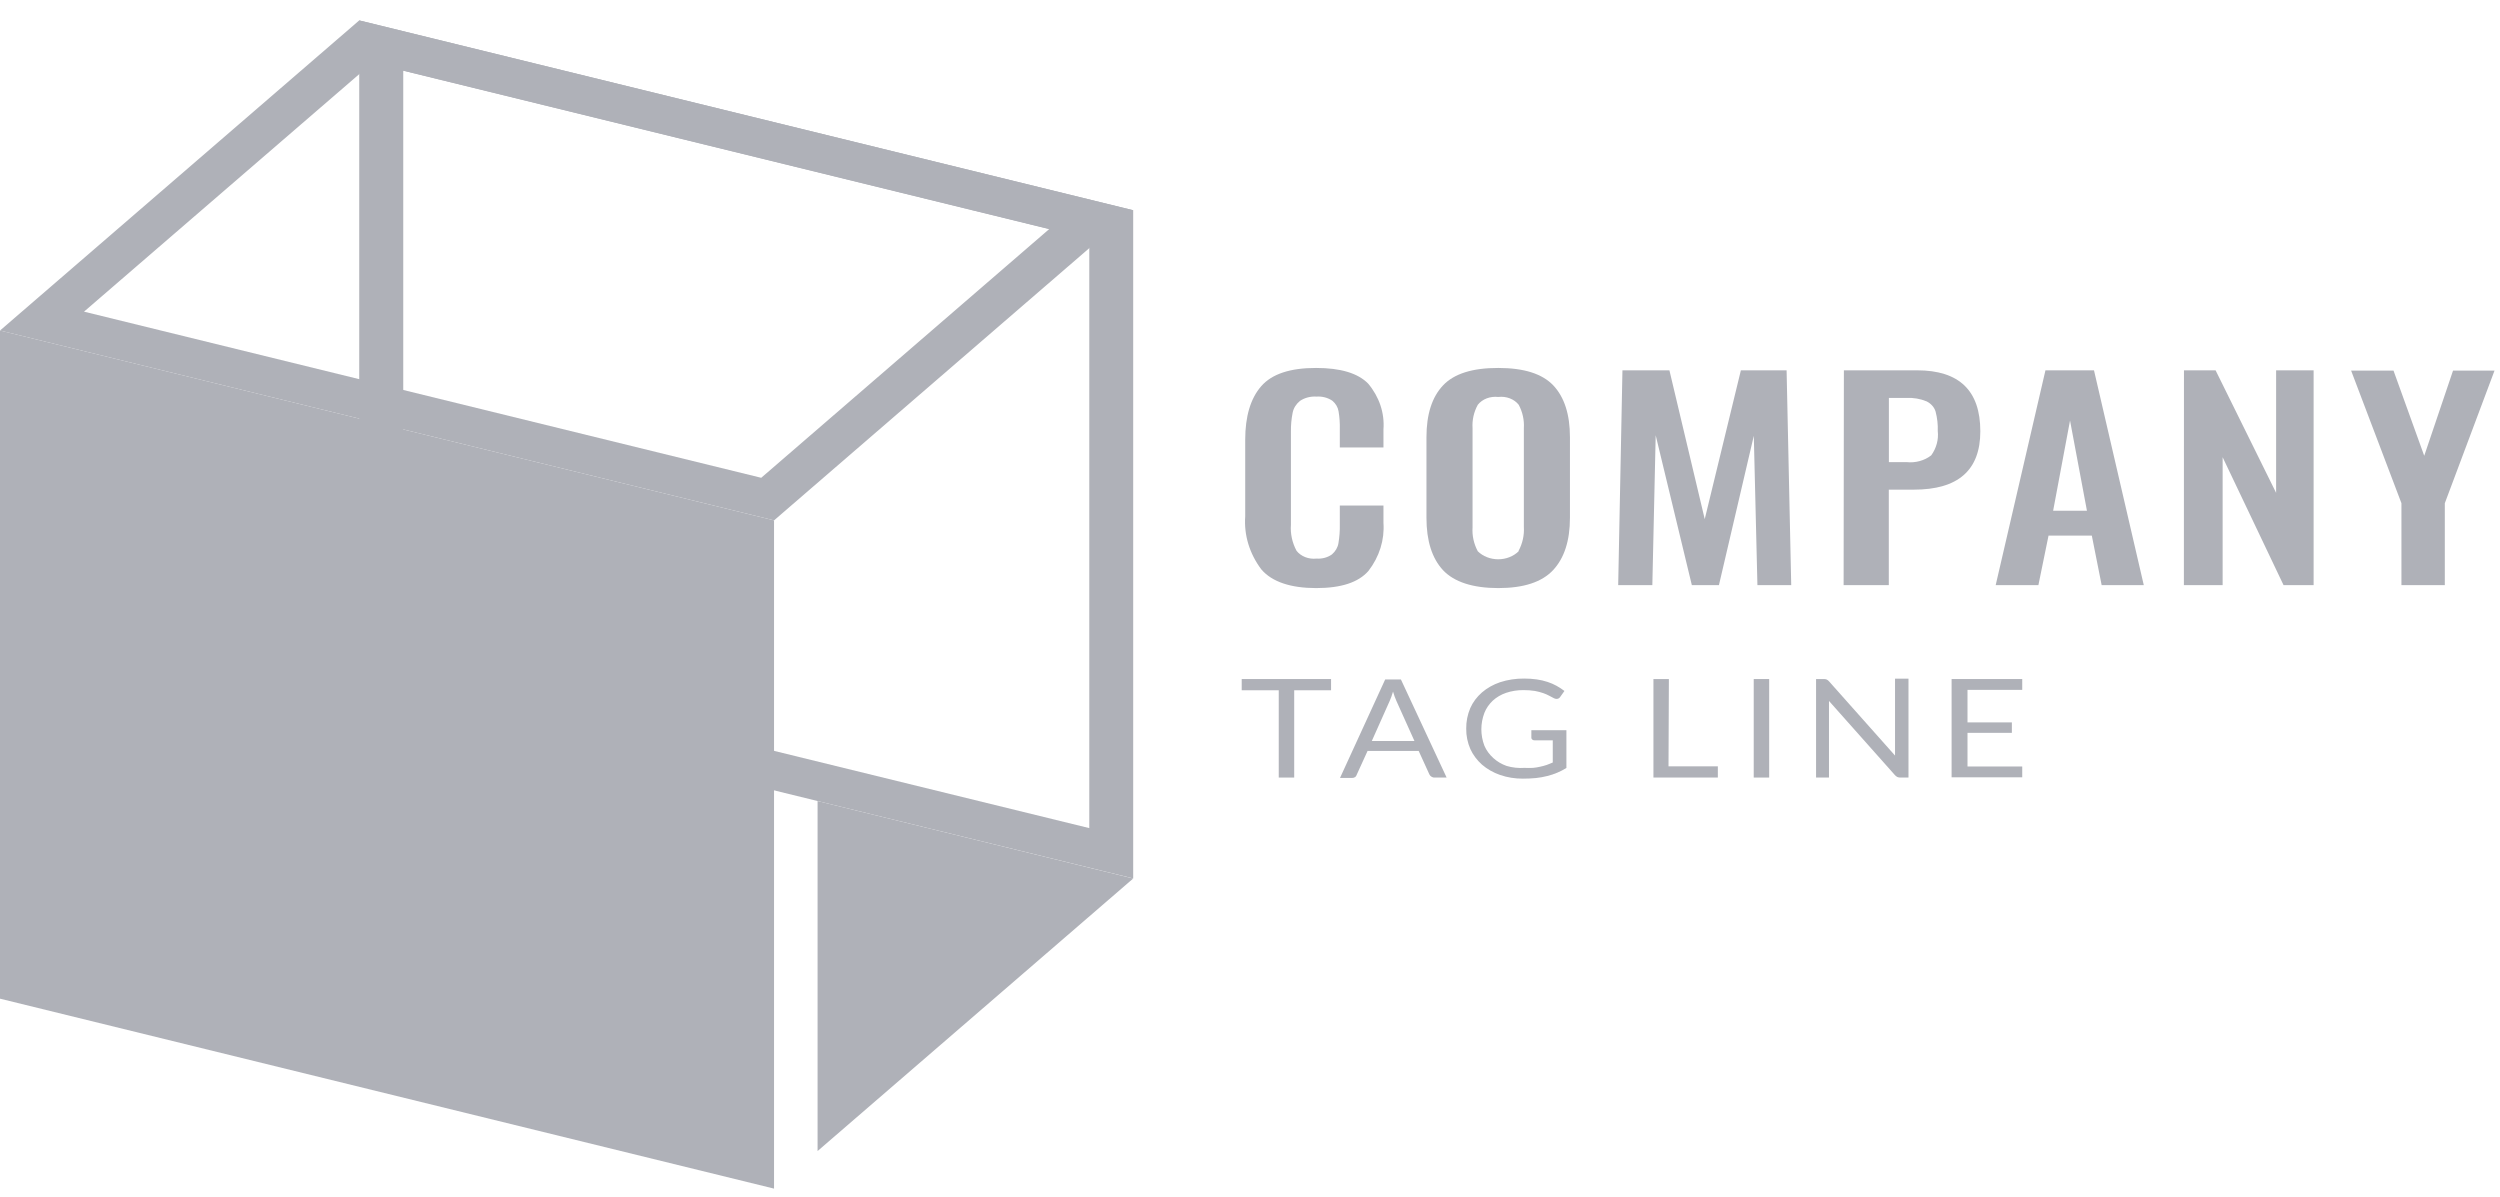
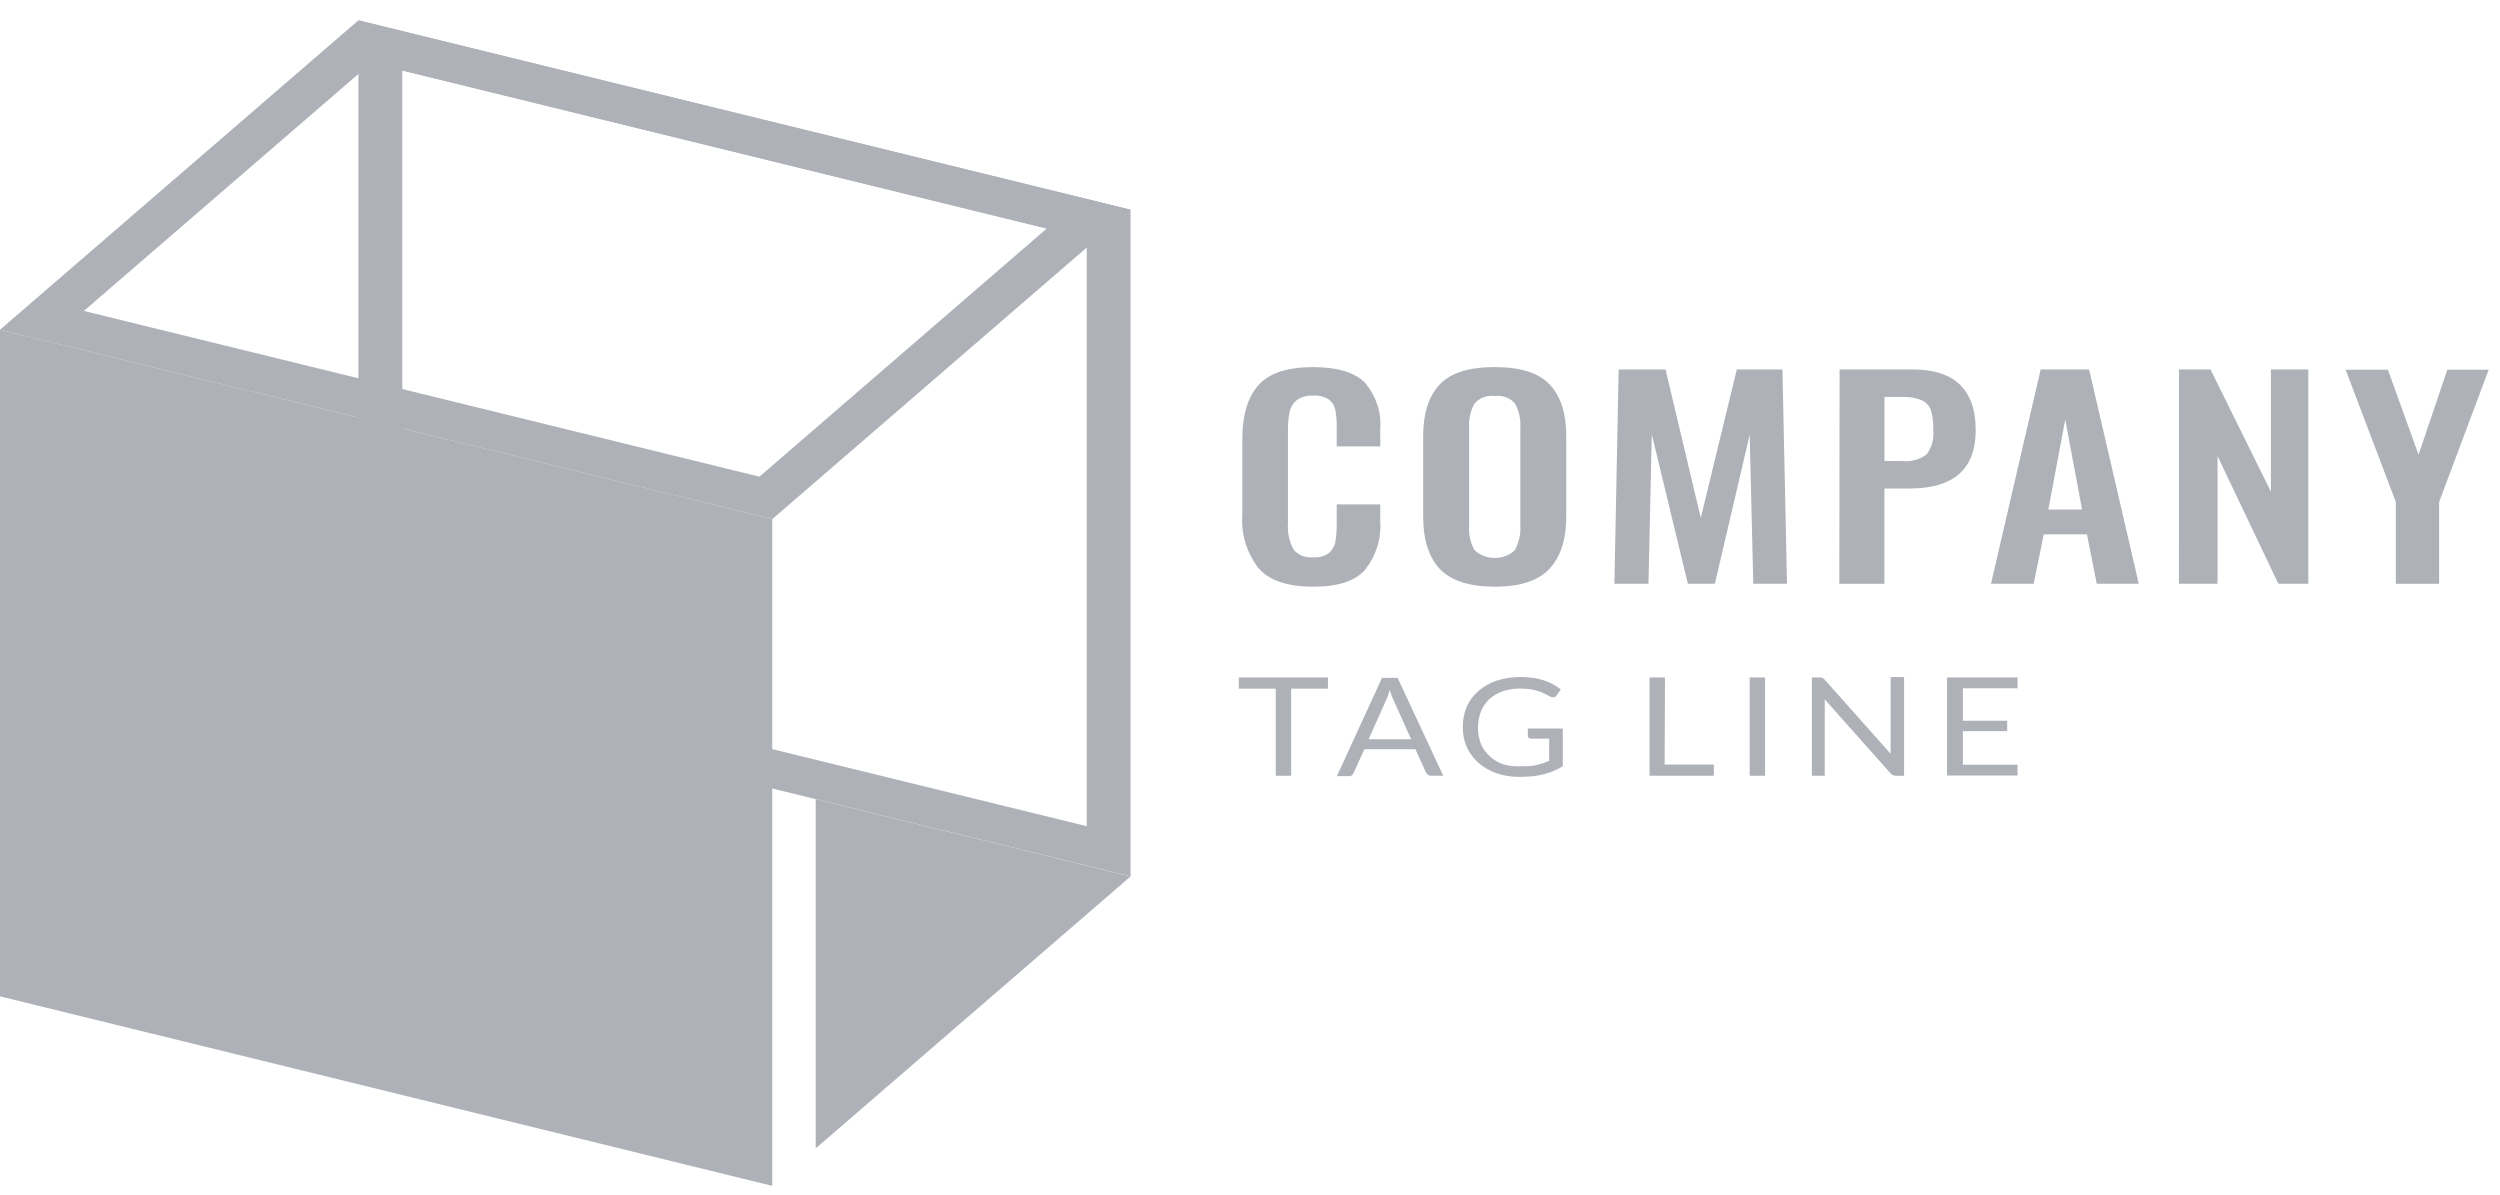
- <svg xmlns="http://www.w3.org/2000/svg" width="94" height="45" viewBox="0 0 94 45" fill="none">
-   <path d="M47.425 21.408C46.982 20.818 46.77 20.121 46.82 19.42V16.536C46.82 15.653 47.021 14.981 47.422 14.521C47.822 14.062 48.511 13.833 49.487 13.835C50.404 13.835 51.056 14.031 51.441 14.422C51.861 14.921 52.065 15.531 52.018 16.146V16.824H50.377V16.137C50.383 15.913 50.367 15.688 50.33 15.466C50.306 15.314 50.223 15.173 50.095 15.067C49.927 14.953 49.715 14.897 49.501 14.912C49.276 14.897 49.053 14.956 48.876 15.076C48.733 15.194 48.637 15.348 48.604 15.516C48.557 15.751 48.535 15.99 48.539 16.229V19.728C48.513 20.065 48.586 20.403 48.75 20.71C48.831 20.814 48.945 20.896 49.077 20.948C49.21 21 49.356 21.019 49.501 21.003C49.711 21.018 49.919 20.962 50.082 20.845C50.215 20.73 50.301 20.581 50.326 20.42C50.364 20.188 50.382 19.953 50.377 19.719V19.009H52.018V19.657C52.064 20.299 51.865 20.936 51.451 21.47C51.074 21.898 50.431 22.112 49.487 22.112C48.543 22.112 47.829 21.883 47.425 21.408Z" fill="#AFB1B8" />
-   <path d="M54.257 21.438C53.842 20.989 53.635 20.335 53.635 19.47V16.437C53.635 15.58 53.842 14.932 54.257 14.492C54.671 14.052 55.364 13.833 56.336 13.835C57.301 13.835 57.99 14.054 58.405 14.492C58.819 14.932 59.03 15.58 59.03 16.437V19.47C59.03 20.326 58.819 20.983 58.398 21.435C57.977 21.886 57.291 22.112 56.336 22.112C55.381 22.112 54.675 21.883 54.257 21.438ZM57.1 20.71C57.249 20.429 57.316 20.121 57.297 19.813V16.099C57.316 15.797 57.25 15.495 57.104 15.22C57.02 15.113 56.904 15.03 56.769 14.978C56.633 14.926 56.483 14.908 56.336 14.926C56.188 14.909 56.038 14.927 55.902 14.978C55.766 15.03 55.649 15.114 55.565 15.22C55.415 15.494 55.348 15.796 55.368 16.099V19.83C55.347 20.139 55.415 20.447 55.565 20.728C55.66 20.822 55.779 20.898 55.911 20.95C56.043 21.002 56.187 21.029 56.333 21.029C56.478 21.029 56.622 21.002 56.754 20.95C56.887 20.898 57.005 20.822 57.1 20.728V20.71Z" fill="#AFB1B8" />
-   <path d="M61.004 13.924H62.77L64.098 19.519L65.457 13.924H67.176L67.35 22H66.079L65.943 16.387L64.632 22H63.613L62.254 16.366L62.128 22H60.844L61.004 13.924Z" fill="#AFB1B8" />
-   <path d="M69.33 13.924H72.082C73.667 13.924 74.46 14.688 74.46 16.217C74.46 17.681 73.625 18.413 71.956 18.411H71.019V22H69.32L69.33 13.924ZM71.681 17.375C71.849 17.394 72.019 17.381 72.181 17.336C72.342 17.292 72.49 17.219 72.615 17.12C72.81 16.848 72.896 16.527 72.86 16.208C72.869 15.962 72.841 15.715 72.778 15.475C72.754 15.395 72.712 15.319 72.653 15.253C72.595 15.187 72.522 15.132 72.439 15.091C72.203 14.993 71.942 14.949 71.681 14.962H71.022V17.375H71.681Z" fill="#AFB1B8" />
-   <path d="M76.909 13.924H78.734L80.606 22H79.022L78.652 20.138H77.025L76.644 22H75.038L76.909 13.924ZM78.469 19.203L77.833 15.812L77.198 19.203H78.469Z" fill="#AFB1B8" />
-   <path d="M82.117 13.924H83.306L85.582 18.531V13.924H86.992V22H85.861L83.571 17.191V22H82.114L82.117 13.924Z" fill="#AFB1B8" />
-   <path d="M90.294 18.921L88.402 13.935H89.996L91.151 17.138L92.234 13.935H93.794L91.925 18.921V22H90.294V18.921Z" fill="#AFB1B8" />
-   <path d="M50.048 25.532V25.954H48.662V29.236H48.081V25.954H46.688V25.532H50.048Z" fill="#AFB1B8" />
-   <path d="M54.393 29.236H53.944C53.899 29.239 53.854 29.226 53.819 29.201C53.785 29.18 53.759 29.15 53.744 29.116L53.343 28.236H51.42L51.019 29.116C51.008 29.153 50.987 29.187 50.958 29.216C50.922 29.24 50.878 29.253 50.832 29.251H50.384L52.083 25.547H52.674L54.393 29.236ZM51.58 27.861H53.183L52.504 26.353C52.454 26.239 52.412 26.123 52.378 26.004C52.354 26.075 52.334 26.142 52.314 26.201L52.252 26.356L51.58 27.861Z" fill="#AFB1B8" />
-   <path d="M57.321 28.872C57.428 28.877 57.534 28.877 57.64 28.872C57.732 28.864 57.823 28.849 57.912 28.828C57.995 28.811 58.077 28.788 58.157 28.761C58.232 28.735 58.306 28.702 58.384 28.67V27.837H57.705C57.688 27.838 57.671 27.836 57.656 27.831C57.64 27.826 57.625 27.818 57.613 27.808C57.602 27.799 57.593 27.789 57.587 27.777C57.581 27.765 57.579 27.753 57.579 27.74V27.456H58.897V28.875C58.79 28.942 58.676 29.001 58.558 29.051C58.437 29.103 58.31 29.145 58.181 29.177C58.042 29.213 57.9 29.238 57.756 29.254C57.591 29.27 57.426 29.277 57.26 29.277C56.967 29.279 56.676 29.233 56.404 29.139C56.15 29.051 55.918 28.919 55.724 28.752C55.535 28.583 55.386 28.384 55.286 28.166C55.179 27.92 55.126 27.659 55.13 27.397C55.126 27.133 55.178 26.871 55.283 26.623C55.38 26.403 55.53 26.203 55.721 26.036C55.915 25.869 56.146 25.739 56.401 25.652C56.691 25.557 57 25.511 57.311 25.514C57.469 25.514 57.627 25.524 57.783 25.546C57.921 25.566 58.057 25.597 58.187 25.64C58.306 25.678 58.42 25.728 58.527 25.787C58.631 25.845 58.73 25.909 58.823 25.98L58.66 26.209C58.647 26.23 58.628 26.247 58.605 26.26C58.581 26.272 58.554 26.279 58.527 26.279C58.489 26.278 58.453 26.268 58.422 26.25C58.371 26.227 58.316 26.197 58.255 26.162C58.183 26.123 58.107 26.09 58.028 26.062C57.926 26.027 57.822 26 57.715 25.98C57.573 25.958 57.428 25.947 57.284 25.948C57.06 25.946 56.837 25.981 56.628 26.051C56.439 26.116 56.269 26.216 56.129 26.344C55.988 26.477 55.88 26.634 55.813 26.805C55.661 27.206 55.661 27.638 55.813 28.039C55.887 28.213 56.003 28.372 56.153 28.506C56.292 28.633 56.461 28.733 56.648 28.799C56.864 28.863 57.093 28.888 57.321 28.872Z" fill="#AFB1B8" />
-   <path d="M62.736 28.814H64.591V29.236H62.169V25.532H62.75L62.736 28.814Z" fill="#AFB1B8" />
-   <path d="M66.521 29.236H65.94V25.532H66.521V29.236Z" fill="#AFB1B8" />
-   <path d="M68.681 25.549C68.716 25.566 68.746 25.589 68.77 25.617L71.253 28.409C71.25 28.365 71.25 28.321 71.253 28.277C71.253 28.236 71.253 28.195 71.253 28.157V25.517H71.759V29.236H71.467C71.424 29.239 71.38 29.232 71.341 29.216C71.306 29.197 71.275 29.173 71.25 29.145L68.77 26.356C68.77 26.4 68.77 26.441 68.77 26.482C68.77 26.523 68.77 26.561 68.77 26.596V29.236H68.284V25.532H68.586C68.619 25.532 68.651 25.538 68.681 25.549Z" fill="#AFB1B8" />
-   <path d="M76.036 25.532V25.939H73.978V27.162H75.646V27.555H73.978V28.82H76.036V29.227H73.38V25.532H76.036Z" fill="#AFB1B8" />
-   <path d="M15.162 2.656L40.957 8.979V31.137L15.162 24.816V2.656ZM13.507 0.767V25.893L42.608 33.029V7.905L13.507 0.767Z" fill="#AFB1B8" />
-   <path d="M29.104 44.692L0 37.55V12.427L29.104 19.566V44.692Z" fill="#AFB1B8" />
-   <path d="M13.99 2.371L39.448 8.615L28.622 17.965L3.159 11.718L13.99 2.371ZM13.507 0.767L0 12.428L29.104 19.566L42.608 7.905L13.507 0.767Z" fill="#AFB1B8" />
-   <path d="M30.741 43.279L42.608 33.032L30.741 30.119V43.279Z" fill="#AFB1B8" />
+ <svg xmlns="http://www.w3.org/2000/svg" version="1.1" width="67" height="32" viewBox="0 0 67 32">
+   <path fill="#afb1b8" d="M33.724 15.224c-0.315-0.419-0.466-0.915-0.43-1.414v-2.050c0-0.628 0.142-1.106 0.428-1.433s0.775-0.489 1.469-0.488c0.652 0 1.115 0.139 1.389 0.417 0.299 0.355 0.444 0.789 0.411 1.226v0.482h-1.167v-0.488c0.004-0.16-0.007-0.319-0.034-0.478-0.017-0.108-0.076-0.208-0.167-0.284-0.12-0.081-0.271-0.121-0.423-0.111-0.16-0.010-0.318 0.031-0.444 0.117-0.102 0.084-0.169 0.193-0.193 0.313-0.033 0.167-0.049 0.337-0.046 0.507v2.488c-0.018 0.24 0.033 0.48 0.15 0.699 0.058 0.074 0.139 0.132 0.233 0.169s0.198 0.050 0.301 0.039c0.149 0.011 0.298-0.030 0.413-0.113 0.095-0.082 0.156-0.188 0.174-0.302 0.027-0.165 0.039-0.332 0.036-0.498v-0.505h1.167v0.461c0.033 0.456-0.109 0.909-0.403 1.289-0.268 0.305-0.725 0.457-1.396 0.457s-1.179-0.163-1.466-0.501z" />
+   <path fill="#afb1b8" d="M38.583 15.245c-0.295-0.319-0.442-0.784-0.442-1.4v-2.157c0-0.609 0.147-1.070 0.442-1.383s0.788-0.469 1.478-0.467c0.686 0 1.177 0.156 1.471 0.467 0.295 0.313 0.444 0.774 0.444 1.383v2.157c0 0.609-0.15 1.076-0.449 1.397s-0.788 0.482-1.466 0.482c-0.679 0-1.181-0.163-1.478-0.48zM40.605 14.727c0.106-0.2 0.154-0.419 0.14-0.638v-2.641c0.014-0.215-0.034-0.43-0.138-0.626-0.059-0.075-0.142-0.135-0.238-0.172s-0.203-0.050-0.308-0.037c-0.105-0.013-0.212 0-0.308 0.037s-0.18 0.096-0.24 0.172c-0.106 0.195-0.154 0.41-0.14 0.626v2.653c-0.015 0.219 0.033 0.439 0.14 0.638 0.068 0.067 0.152 0.121 0.246 0.158s0.196 0.056 0.3 0.056c0.103 0 0.206-0.019 0.3-0.056s0.178-0.091 0.246-0.158v-0.012z" />
+   <path fill="#afb1b8" d="M43.38 9.901h1.256l0.945 3.979 0.966-3.979h1.222l0.123 5.743h-0.904l-0.097-3.992-0.932 3.992h-0.725l-0.966-4.006-0.089 4.006h-0.913l0.114-5.743z" />
+   <path fill="#afb1b8" d="M49.301 9.901h1.957c1.127 0 1.691 0.544 1.691 1.631 0 1.041-0.593 1.561-1.78 1.56h-0.667v2.553h-1.208l0.007-5.743zM50.973 12.356c0.119 0.013 0.24 0.004 0.355-0.028s0.22-0.084 0.309-0.154c0.139-0.194 0.2-0.422 0.174-0.649 0.006-0.175-0.013-0.35-0.058-0.521-0.017-0.057-0.047-0.111-0.089-0.158s-0.093-0.086-0.153-0.116c-0.168-0.069-0.353-0.101-0.539-0.092h-0.469v1.716h0.469z" />
+   <path fill="#afb1b8" d="M54.691 9.901h1.297l1.331 5.743h-1.126l-0.263-1.324h-1.157l-0.271 1.324h-1.143l1.331-5.743zM55.8 13.655l-0.452-2.411-0.452 2.411h0.903z" />
+   <path fill="#afb1b8" d="M58.395 9.901h0.846l1.619 3.276v-3.276h1.003v5.743h-0.804l-1.628-3.42v3.42h-1.036l0.002-5.743z" />
+   <path fill="#afb1b8" d="M64.209 13.455l-1.346-3.546h1.133l0.821 2.277 0.771-2.277h1.109l-1.329 3.546v2.19h-1.16v-2.19z" />
+   <path fill="#afb1b8" d="M35.589 18.156v0.3h-0.986v2.334h-0.413v-2.334h-0.99v-0.3h2.389z" />
+   <path fill="#afb1b8" d="M38.679 20.79h-0.319c-0.032 0.002-0.064-0.007-0.089-0.025-0.024-0.015-0.043-0.036-0.053-0.060l-0.285-0.626h-1.367l-0.285 0.626c-0.008 0.026-0.023 0.050-0.044 0.071-0.025 0.017-0.057 0.026-0.089 0.025h-0.319l1.208-2.634h0.42l1.222 2.624zM36.679 19.812h1.14l-0.483-1.072c-0.036-0.081-0.066-0.164-0.089-0.248-0.017 0.050-0.031 0.098-0.046 0.14l-0.044 0.11-0.478 1.070z" />
+   <path fill="#afb1b8" d="M40.762 20.532c0.076 0.003 0.151 0.003 0.227 0 0.065-0.006 0.13-0.016 0.193-0.031 0.059-0.013 0.117-0.029 0.174-0.048 0.053-0.019 0.106-0.042 0.162-0.065v-0.592h-0.483c-0.012 0.001-0.024-0.001-0.035-0.005s-0.021-0.009-0.030-0.016c-0.008-0.006-0.014-0.013-0.018-0.022s-0.006-0.017-0.006-0.026v-0.202h0.937v1.010c-0.077 0.047-0.157 0.089-0.242 0.125-0.086 0.037-0.176 0.067-0.268 0.090-0.099 0.025-0.2 0.043-0.302 0.054-0.117 0.011-0.235 0.017-0.353 0.017-0.208 0.002-0.415-0.032-0.609-0.098-0.181-0.063-0.345-0.156-0.483-0.275-0.134-0.12-0.24-0.262-0.312-0.417-0.076-0.175-0.114-0.36-0.111-0.547-0.003-0.188 0.034-0.374 0.109-0.551 0.069-0.156 0.176-0.298 0.312-0.417 0.138-0.119 0.302-0.212 0.483-0.273 0.207-0.067 0.426-0.1 0.647-0.098 0.112-0 0.225 0.008 0.336 0.023 0.098 0.014 0.195 0.036 0.288 0.067 0.084 0.027 0.165 0.062 0.242 0.104 0.074 0.041 0.144 0.087 0.21 0.138l-0.116 0.163c-0.009 0.015-0.023 0.027-0.039 0.036s-0.036 0.014-0.055 0.014c-0.027-0.001-0.053-0.008-0.075-0.021-0.036-0.017-0.075-0.038-0.118-0.063-0.051-0.028-0.106-0.052-0.162-0.071-0.072-0.025-0.146-0.044-0.222-0.058-0.101-0.016-0.204-0.024-0.307-0.023-0.159-0.002-0.318 0.023-0.466 0.073-0.134 0.047-0.256 0.118-0.355 0.209-0.1 0.095-0.177 0.206-0.225 0.328-0.108 0.285-0.108 0.593 0 0.878 0.053 0.124 0.135 0.237 0.242 0.332 0.099 0.090 0.219 0.162 0.353 0.209 0.154 0.046 0.316 0.063 0.478 0.052z" />
+   <path fill="#afb1b8" d="M44.612 20.49h1.319v0.3h-1.722v-2.634h0.413l-0.010 2.334z" />
+   <path fill="#afb1b8" d="M47.304 20.79h-0.413v-2.634h0.413v2.634z" />
+   <path fill="#afb1b8" d="M48.84 18.168c0.025 0.012 0.046 0.028 0.063 0.048l1.766 1.986c-0.002-0.031-0.002-0.063 0-0.094 0-0.029 0-0.058 0-0.085v-1.877h0.36v2.645h-0.208c-0.031 0.002-0.062-0.003-0.089-0.015-0.025-0.013-0.047-0.030-0.065-0.050l-1.764-1.984c0 0.031 0 0.061 0 0.090s0 0.056 0 0.081v1.877h-0.345v-2.634h0.215c0.023 0 0.046 0.004 0.068 0.012z" />
+   <path fill="#afb1b8" d="M54.070 18.156v0.29h-1.464v0.87h1.186v0.279h-1.186v0.899h1.464v0.29h-1.889v-2.628h1.889z" />
+   <path fill="#afb1b8" d="M10.782 1.888l18.343 4.497v15.757l-18.343-4.494v-15.759zM9.605 0.545v17.867l20.694 5.074v-17.865l-20.694-5.076z" />
+   <path fill="#afb1b8" d="M20.696 31.781l-20.696-5.079v-17.866l20.696 5.076v17.868z" />
+   <path fill="#afb1b8" d="M9.948 1.686l18.104 4.44-7.699 6.649-18.106-4.442 7.702-6.647zM9.605 0.545l-9.605 8.292 20.696 5.076 9.603-8.292-20.694-5.076z" />
+   <path fill="#afb1b8" d="M21.861 30.776l8.438-7.287-8.438-2.071v9.358z" />
</svg>
